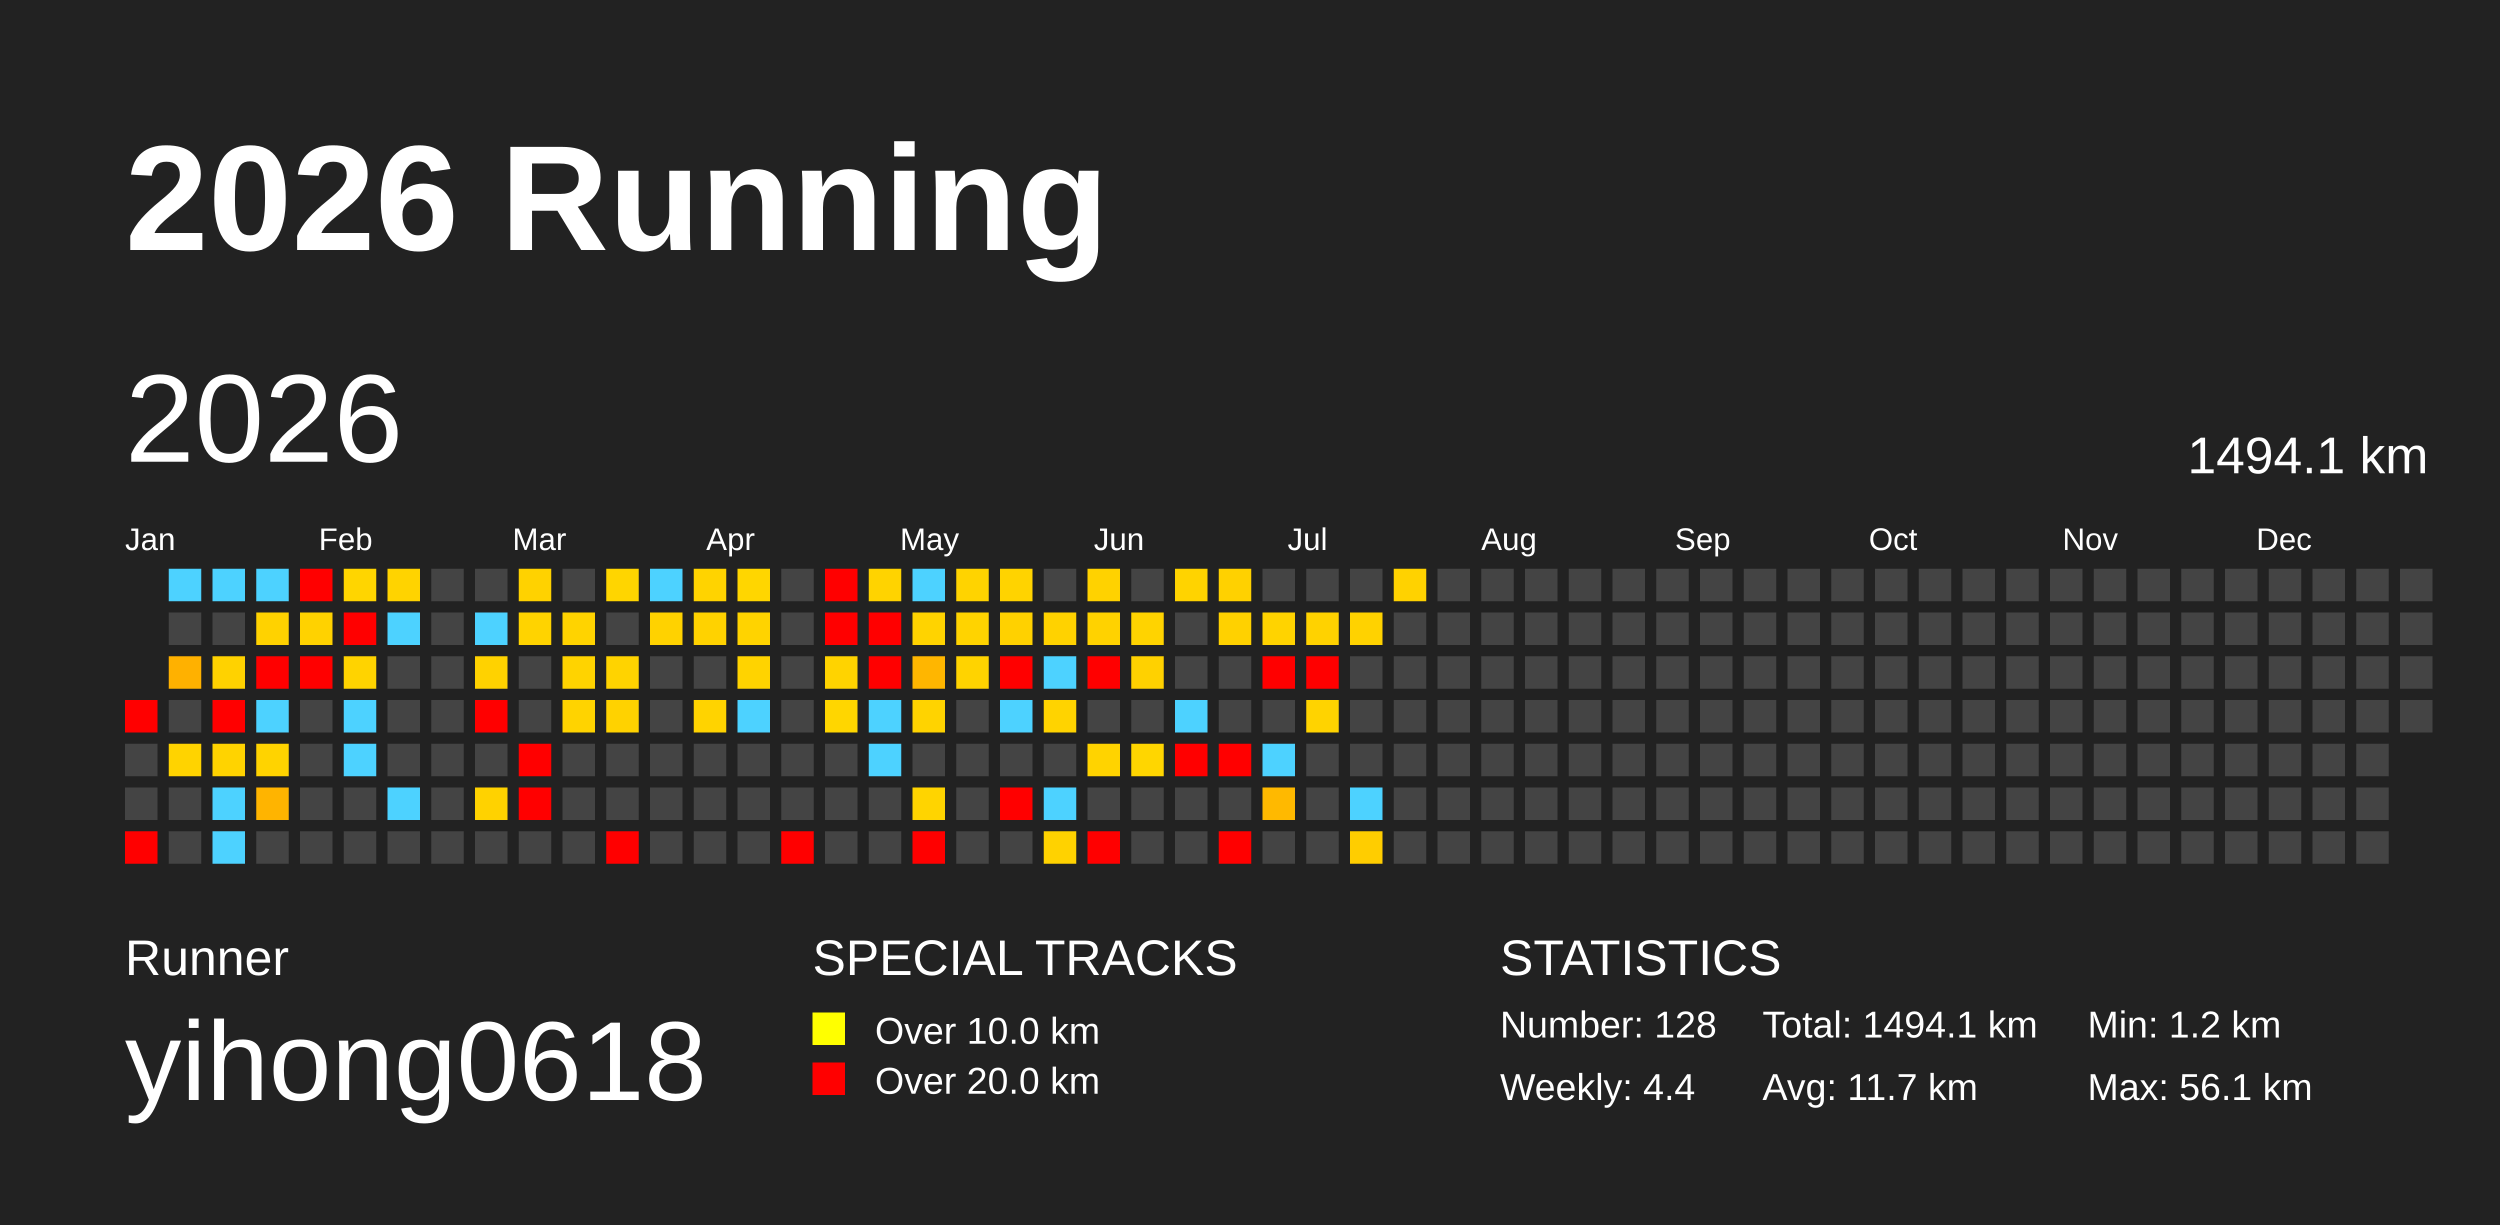
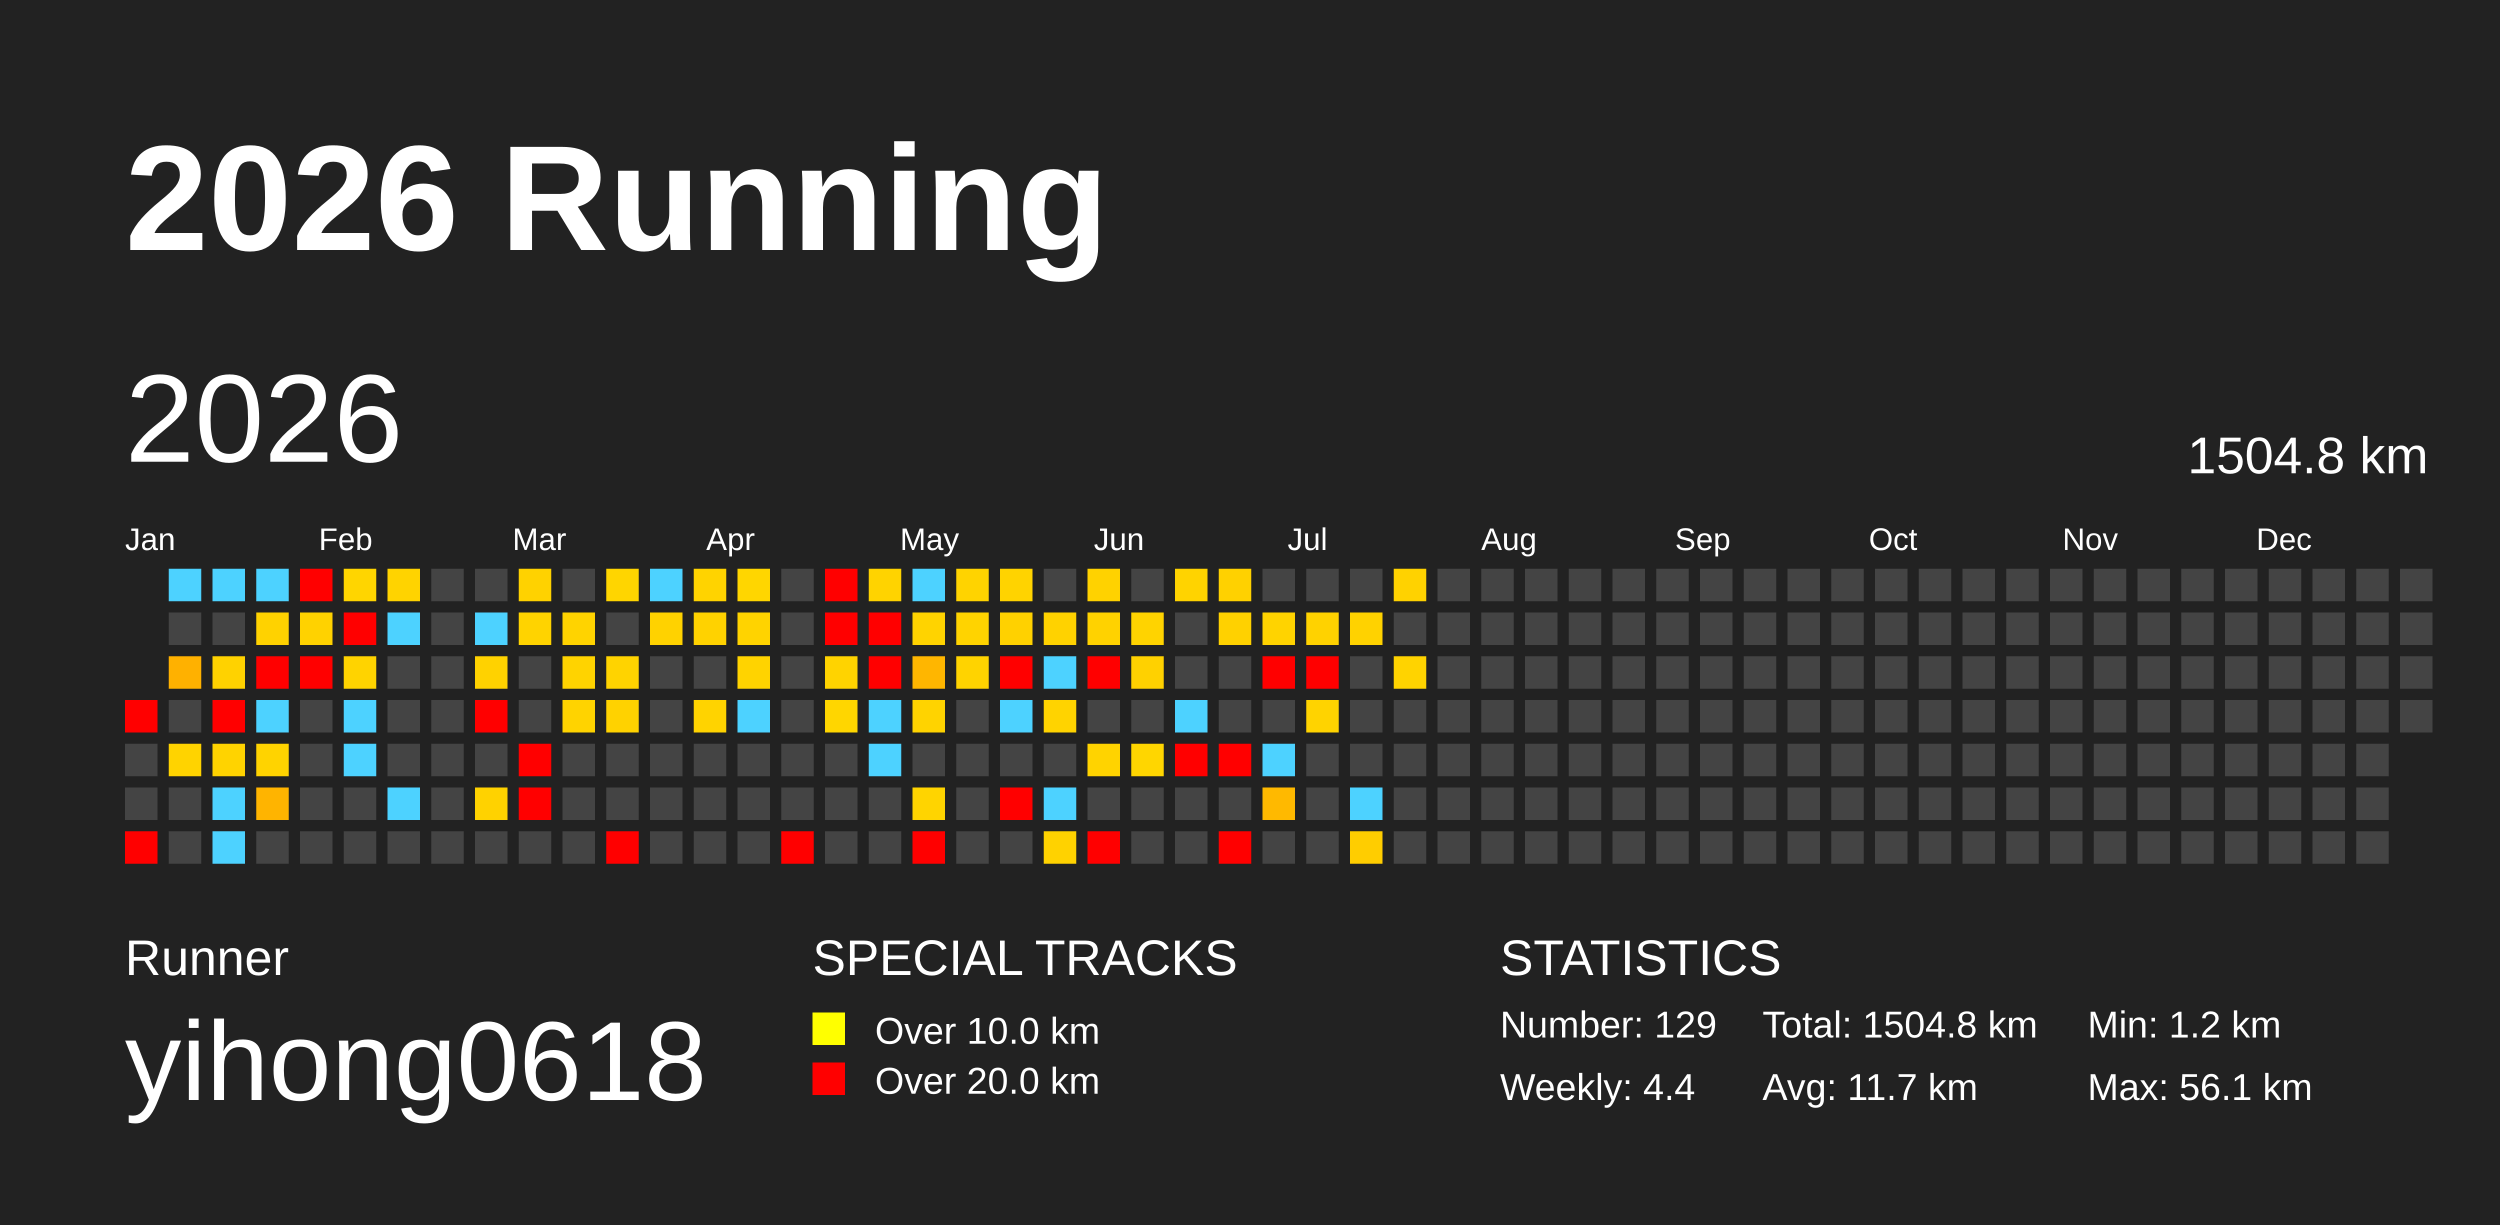
<svg xmlns="http://www.w3.org/2000/svg" baseProfile="full" height="98mm" version="1.1" viewBox="0,0,200,98" width="200mm">
  <defs />
  <rect fill="#222222" height="98" width="200" x="0" y="0" />
  <text fill="#FFFFFF" style="font-size:12px; font-family:Arial; font-weight:bold;" x="10" y="20">2026 Running</text>
  <text fill="#FFFFFF" style="font-size:4px; font-family:Arial" x="10" y="78">Runner</text>
  <text fill="#FFFFFF" style="font-size:9px; font-family:Arial" x="10" y="88">yihong0618</text>
  <text fill="#FFFFFF" style="font-size:4px; font-family:Arial" x="65" y="78">SPECIAL TRACKS</text>
  <rect fill="yellow" height="2.6" width="2.6" x="65" y="81" />
  <text fill="#FFFFFF" style="font-size:3px; font-family:Arial" x="70" y="83.5">Over 10.0 km</text>
  <rect fill="red" height="2.6" width="2.6" x="65" y="85" />
  <text fill="#FFFFFF" style="font-size:3px; font-family:Arial" x="70" y="87.5">Over 20.0 km</text>
  <text fill="#FFFFFF" style="font-size:4px; font-family:Arial" x="120" y="78">STATISTICS</text>
-   <text fill="#FFFFFF" style="font-size:3px; font-family:Arial" x="120" y="83">Number: 128</text>
+   <text fill="#FFFFFF" style="font-size:3px; font-family:Arial" x="120" y="83">Number: 129</text>
  <text fill="#FFFFFF" style="font-size:3px; font-family:Arial" x="120" y="88">Weekly: 4.4</text>
-   <text fill="#FFFFFF" style="font-size:3px; font-family:Arial" x="141" y="83">Total: 1494.1 km</text>
+   <text fill="#FFFFFF" style="font-size:3px; font-family:Arial" x="141" y="83">Total: 1504.8 km</text>
  <text fill="#FFFFFF" style="font-size:3px; font-family:Arial" x="141" y="88">Avg: 11.7 km</text>
  <text fill="#FFFFFF" style="font-size:3px; font-family:Arial" x="167" y="83">Min: 1.2 km</text>
  <text fill="#FFFFFF" style="font-size:3px; font-family:Arial" x="167" y="88">Max: 56.1 km</text>
  <text dominant-baseline="hanging" fill="#FFFFFF" style="font-size:10.0px; font-family:Arial;" x="10" y="30">2026</text>
-   <text dominant-baseline="hanging" fill="#FFFFFF" style="font-size:4.125px; font-family:Arial;" x="175" y="35">1494.1 km</text>
+   <text dominant-baseline="hanging" fill="#FFFFFF" style="font-size:4.125px; font-family:Arial;" x="175" y="35">1504.8 km</text>
  <text fill="#FFFFFF" style="font-size:2.5px; font-family:Arial" x="10.0" y="44">Jan</text>
  <text fill="#FFFFFF" style="font-size:2.5px; font-family:Arial" x="25.5" y="44">Feb</text>
  <text fill="#FFFFFF" style="font-size:2.5px; font-family:Arial" x="41.0" y="44">Mar</text>
  <text fill="#FFFFFF" style="font-size:2.5px; font-family:Arial" x="56.5" y="44">Apr</text>
  <text fill="#FFFFFF" style="font-size:2.5px; font-family:Arial" x="72.0" y="44">May</text>
  <text fill="#FFFFFF" style="font-size:2.5px; font-family:Arial" x="87.5" y="44">Jun</text>
  <text fill="#FFFFFF" style="font-size:2.5px; font-family:Arial" x="103.0" y="44">Jul</text>
  <text fill="#FFFFFF" style="font-size:2.5px; font-family:Arial" x="118.5" y="44">Aug</text>
  <text fill="#FFFFFF" style="font-size:2.5px; font-family:Arial" x="134.0" y="44">Sep</text>
  <text fill="#FFFFFF" style="font-size:2.5px; font-family:Arial" x="149.5" y="44">Oct</text>
  <text fill="#FFFFFF" style="font-size:2.5px; font-family:Arial" x="165.0" y="44">Nov</text>
  <text fill="#FFFFFF" style="font-size:2.5px; font-family:Arial" x="180.5" y="44">Dec</text>
  <rect fill="red" height="2.6" width="2.6" x="10.0" y="56.0" />
  <rect fill="#444444" height="2.6" width="2.6" x="10.0" y="59.5" />
  <rect fill="#444444" height="2.6" width="2.6" x="10.0" y="63.0" />
  <rect fill="red" height="2.6" width="2.6" x="10.0" y="66.5" />
  <rect fill="#4dd2ff" height="2.6" width="2.6" x="13.5" y="45.5" />
  <rect fill="#444444" height="2.6" width="2.6" x="13.5" y="49.0" />
  <rect fill="#ffb100" height="2.6" width="2.6" x="13.5" y="52.5" />
  <rect fill="#444444" height="2.6" width="2.6" x="13.5" y="56.0" />
  <rect fill="#ffd300" height="2.6" width="2.6" x="13.5" y="59.5" />
  <rect fill="#444444" height="2.6" width="2.6" x="13.5" y="63.0" />
  <rect fill="#444444" height="2.6" width="2.6" x="13.5" y="66.5" />
  <rect fill="#4dd2ff" height="2.6" width="2.6" x="17.0" y="45.5" />
  <rect fill="#444444" height="2.6" width="2.6" x="17.0" y="49.0" />
  <rect fill="#ffd200" height="2.6" width="2.6" x="17.0" y="52.5" />
  <rect fill="red" height="2.6" width="2.6" x="17.0" y="56.0" />
  <rect fill="#ffd300" height="2.6" width="2.6" x="17.0" y="59.5" />
  <rect fill="#4dd2ff" height="2.6" width="2.6" x="17.0" y="63.0" />
  <rect fill="#4dd2ff" height="2.6" width="2.6" x="17.0" y="66.5" />
  <rect fill="#4dd2ff" height="2.6" width="2.6" x="20.5" y="45.5" />
  <rect fill="#ffd200" height="2.6" width="2.6" x="20.5" y="49.0" />
  <rect fill="red" height="2.6" width="2.6" x="20.5" y="52.5" />
  <rect fill="#4dd2ff" height="2.6" width="2.6" x="20.5" y="56.0" />
  <rect fill="#ffd300" height="2.6" width="2.6" x="20.5" y="59.5" />
  <rect fill="#ffb400" height="2.6" width="2.6" x="20.5" y="63.0" />
  <rect fill="#444444" height="2.6" width="2.6" x="20.5" y="66.5" />
  <rect fill="red" height="2.6" width="2.6" x="24.0" y="45.5" />
  <rect fill="#ffd200" height="2.6" width="2.6" x="24.0" y="49.0" />
  <rect fill="red" height="2.6" width="2.6" x="24.0" y="52.5" />
  <rect fill="#444444" height="2.6" width="2.6" x="24.0" y="56.0" />
  <rect fill="#444444" height="2.6" width="2.6" x="24.0" y="59.5" />
  <rect fill="#444444" height="2.6" width="2.6" x="24.0" y="63.0" />
  <rect fill="#444444" height="2.6" width="2.6" x="24.0" y="66.5" />
  <rect fill="#ffd500" height="2.6" width="2.6" x="27.5" y="45.5" />
  <rect fill="red" height="2.6" width="2.6" x="27.5" y="49.0" />
  <rect fill="#ffd300" height="2.6" width="2.6" x="27.5" y="52.5" />
  <rect fill="#4dd2ff" height="2.6" width="2.6" x="27.5" y="56.0" />
  <rect fill="#4dd2ff" height="2.6" width="2.6" x="27.5" y="59.5" />
  <rect fill="#444444" height="2.6" width="2.6" x="27.5" y="63.0" />
  <rect fill="#444444" height="2.6" width="2.6" x="27.5" y="66.5" />
  <rect fill="#ffd300" height="2.6" width="2.6" x="31.0" y="45.5" />
  <rect fill="#4dd2ff" height="2.6" width="2.6" x="31.0" y="49.0" />
  <rect fill="#444444" height="2.6" width="2.6" x="31.0" y="52.5" />
  <rect fill="#444444" height="2.6" width="2.6" x="31.0" y="56.0" />
  <rect fill="#444444" height="2.6" width="2.6" x="31.0" y="59.5" />
  <rect fill="#4dd2ff" height="2.6" width="2.6" x="31.0" y="63.0" />
  <rect fill="#444444" height="2.6" width="2.6" x="31.0" y="66.5" />
  <rect fill="#444444" height="2.6" width="2.6" x="34.5" y="45.5" />
  <rect fill="#444444" height="2.6" width="2.6" x="34.5" y="49.0" />
  <rect fill="#444444" height="2.6" width="2.6" x="34.5" y="52.5" />
  <rect fill="#444444" height="2.6" width="2.6" x="34.5" y="56.0" />
  <rect fill="#444444" height="2.6" width="2.6" x="34.5" y="59.5" />
  <rect fill="#444444" height="2.6" width="2.6" x="34.5" y="63.0" />
  <rect fill="#444444" height="2.6" width="2.6" x="34.5" y="66.5" />
  <rect fill="#444444" height="2.6" width="2.6" x="38.0" y="45.5" />
  <rect fill="#4dd2ff" height="2.6" width="2.6" x="38.0" y="49.0" />
  <rect fill="#ffd200" height="2.6" width="2.6" x="38.0" y="52.5" />
  <rect fill="red" height="2.6" width="2.6" x="38.0" y="56.0" />
  <rect fill="#444444" height="2.6" width="2.6" x="38.0" y="59.5" />
  <rect fill="#ffd200" height="2.6" width="2.6" x="38.0" y="63.0" />
  <rect fill="#444444" height="2.6" width="2.6" x="38.0" y="66.5" />
  <rect fill="#ffd200" height="2.6" width="2.6" x="41.5" y="45.5" />
  <rect fill="#ffd300" height="2.6" width="2.6" x="41.5" y="49.0" />
  <rect fill="#444444" height="2.6" width="2.6" x="41.5" y="52.5" />
  <rect fill="#444444" height="2.6" width="2.6" x="41.5" y="56.0" />
  <rect fill="red" height="2.6" width="2.6" x="41.5" y="59.5" />
  <rect fill="red" height="2.6" width="2.6" x="41.5" y="63.0" />
  <rect fill="#444444" height="2.6" width="2.6" x="41.5" y="66.5" />
  <rect fill="#444444" height="2.6" width="2.6" x="45.0" y="45.5" />
  <rect fill="#ffd300" height="2.6" width="2.6" x="45.0" y="49.0" />
  <rect fill="#ffd300" height="2.6" width="2.6" x="45.0" y="52.5" />
  <rect fill="#ffd300" height="2.6" width="2.6" x="45.0" y="56.0" />
  <rect fill="#444444" height="2.6" width="2.6" x="45.0" y="59.5" />
  <rect fill="#444444" height="2.6" width="2.6" x="45.0" y="63.0" />
  <rect fill="#444444" height="2.6" width="2.6" x="45.0" y="66.5" />
  <rect fill="#ffd500" height="2.6" width="2.6" x="48.5" y="45.5" />
  <rect fill="#444444" height="2.6" width="2.6" x="48.5" y="49.0" />
  <rect fill="#ffd300" height="2.6" width="2.6" x="48.5" y="52.5" />
  <rect fill="#ffd200" height="2.6" width="2.6" x="48.5" y="56.0" />
  <rect fill="#444444" height="2.6" width="2.6" x="48.5" y="59.5" />
  <rect fill="#444444" height="2.6" width="2.6" x="48.5" y="63.0" />
  <rect fill="red" height="2.6" width="2.6" x="48.5" y="66.5" />
  <rect fill="#4dd2ff" height="2.6" width="2.6" x="52.0" y="45.5" />
  <rect fill="#ffd200" height="2.6" width="2.6" x="52.0" y="49.0" />
  <rect fill="#444444" height="2.6" width="2.6" x="52.0" y="52.5" />
  <rect fill="#444444" height="2.6" width="2.6" x="52.0" y="56.0" />
  <rect fill="#444444" height="2.6" width="2.6" x="52.0" y="59.5" />
  <rect fill="#444444" height="2.6" width="2.6" x="52.0" y="63.0" />
  <rect fill="#444444" height="2.6" width="2.6" x="52.0" y="66.5" />
  <rect fill="#ffd300" height="2.6" width="2.6" x="55.5" y="45.5" />
  <rect fill="#ffd200" height="2.6" width="2.6" x="55.5" y="49.0" />
  <rect fill="#444444" height="2.6" width="2.6" x="55.5" y="52.5" />
  <rect fill="#ffd300" height="2.6" width="2.6" x="55.5" y="56.0" />
  <rect fill="#444444" height="2.6" width="2.6" x="55.5" y="59.5" />
  <rect fill="#444444" height="2.6" width="2.6" x="55.5" y="63.0" />
  <rect fill="#444444" height="2.6" width="2.6" x="55.5" y="66.5" />
  <rect fill="#ffd600" height="2.6" width="2.6" x="59.0" y="45.5" />
  <rect fill="#ffd300" height="2.6" width="2.6" x="59.0" y="49.0" />
  <rect fill="#ffd300" height="2.6" width="2.6" x="59.0" y="52.5" />
  <rect fill="#4dd2ff" height="2.6" width="2.6" x="59.0" y="56.0" />
  <rect fill="#444444" height="2.6" width="2.6" x="59.0" y="59.5" />
  <rect fill="#444444" height="2.6" width="2.6" x="59.0" y="63.0" />
  <rect fill="#444444" height="2.6" width="2.6" x="59.0" y="66.5" />
  <rect fill="#444444" height="2.6" width="2.6" x="62.5" y="45.5" />
  <rect fill="#444444" height="2.6" width="2.6" x="62.5" y="49.0" />
  <rect fill="#444444" height="2.6" width="2.6" x="62.5" y="52.5" />
  <rect fill="#444444" height="2.6" width="2.6" x="62.5" y="56.0" />
  <rect fill="#444444" height="2.6" width="2.6" x="62.5" y="59.5" />
  <rect fill="#444444" height="2.6" width="2.6" x="62.5" y="63.0" />
  <rect fill="red" height="2.6" width="2.6" x="62.5" y="66.5" />
  <rect fill="red" height="2.6" width="2.6" x="66.0" y="45.5" />
  <rect fill="red" height="2.6" width="2.6" x="66.0" y="49.0" />
  <rect fill="#ffd300" height="2.6" width="2.6" x="66.0" y="52.5" />
  <rect fill="#ffd600" height="2.6" width="2.6" x="66.0" y="56.0" />
  <rect fill="#444444" height="2.6" width="2.6" x="66.0" y="59.5" />
  <rect fill="#444444" height="2.6" width="2.6" x="66.0" y="63.0" />
  <rect fill="#444444" height="2.6" width="2.6" x="66.0" y="66.5" />
  <rect fill="#ffd300" height="2.6" width="2.6" x="69.5" y="45.5" />
  <rect fill="red" height="2.6" width="2.6" x="69.5" y="49.0" />
  <rect fill="red" height="2.6" width="2.6" x="69.5" y="52.5" />
  <rect fill="#4dd2ff" height="2.6" width="2.6" x="69.5" y="56.0" />
  <rect fill="#4dd2ff" height="2.6" width="2.6" x="69.5" y="59.5" />
  <rect fill="#444444" height="2.6" width="2.6" x="69.5" y="63.0" />
  <rect fill="#444444" height="2.6" width="2.6" x="69.5" y="66.5" />
  <rect fill="#4dd2ff" height="2.6" width="2.6" x="73.0" y="45.5" />
  <rect fill="#ffd300" height="2.6" width="2.6" x="73.0" y="49.0" />
  <rect fill="#ffb600" height="2.6" width="2.6" x="73.0" y="52.5" />
  <rect fill="#ffd300" height="2.6" width="2.6" x="73.0" y="56.0" />
  <rect fill="#444444" height="2.6" width="2.6" x="73.0" y="59.5" />
  <rect fill="#ffd400" height="2.6" width="2.6" x="73.0" y="63.0" />
  <rect fill="red" height="2.6" width="2.6" x="73.0" y="66.5" />
  <rect fill="#ffd300" height="2.6" width="2.6" x="76.5" y="45.5" />
  <rect fill="#ffd300" height="2.6" width="2.6" x="76.5" y="49.0" />
  <rect fill="#ffd300" height="2.6" width="2.6" x="76.5" y="52.5" />
  <rect fill="#444444" height="2.6" width="2.6" x="76.5" y="56.0" />
  <rect fill="#444444" height="2.6" width="2.6" x="76.5" y="59.5" />
  <rect fill="#444444" height="2.6" width="2.6" x="76.5" y="63.0" />
  <rect fill="#444444" height="2.6" width="2.6" x="76.5" y="66.5" />
  <rect fill="#ffd300" height="2.6" width="2.6" x="80.0" y="45.5" />
  <rect fill="#ffd100" height="2.6" width="2.6" x="80.0" y="49.0" />
  <rect fill="red" height="2.6" width="2.6" x="80.0" y="52.5" />
  <rect fill="#4dd2ff" height="2.6" width="2.6" x="80.0" y="56.0" />
  <rect fill="#444444" height="2.6" width="2.6" x="80.0" y="59.5" />
  <rect fill="red" height="2.6" width="2.6" x="80.0" y="63.0" />
  <rect fill="#444444" height="2.6" width="2.6" x="80.0" y="66.5" />
  <rect fill="#444444" height="2.6" width="2.6" x="83.5" y="45.5" />
  <rect fill="#ffd200" height="2.6" width="2.6" x="83.5" y="49.0" />
  <rect fill="#4dd2ff" height="2.6" width="2.6" x="83.5" y="52.5" />
  <rect fill="#ffd300" height="2.6" width="2.6" x="83.5" y="56.0" />
  <rect fill="#444444" height="2.6" width="2.6" x="83.5" y="59.5" />
  <rect fill="#4dd2ff" height="2.6" width="2.6" x="83.5" y="63.0" />
  <rect fill="#ffd200" height="2.6" width="2.6" x="83.5" y="66.5" />
  <rect fill="#ffd200" height="2.6" width="2.6" x="87.0" y="45.5" />
  <rect fill="#ffd200" height="2.6" width="2.6" x="87.0" y="49.0" />
  <rect fill="red" height="2.6" width="2.6" x="87.0" y="52.5" />
  <rect fill="#444444" height="2.6" width="2.6" x="87.0" y="56.0" />
  <rect fill="#ffd300" height="2.6" width="2.6" x="87.0" y="59.5" />
  <rect fill="#444444" height="2.6" width="2.6" x="87.0" y="63.0" />
  <rect fill="red" height="2.6" width="2.6" x="87.0" y="66.5" />
  <rect fill="#444444" height="2.6" width="2.6" x="90.5" y="45.5" />
  <rect fill="#ffd300" height="2.6" width="2.6" x="90.5" y="49.0" />
  <rect fill="#ffd100" height="2.6" width="2.6" x="90.5" y="52.5" />
  <rect fill="#444444" height="2.6" width="2.6" x="90.5" y="56.0" />
  <rect fill="#ffd600" height="2.6" width="2.6" x="90.5" y="59.5" />
  <rect fill="#444444" height="2.6" width="2.6" x="90.5" y="63.0" />
  <rect fill="#444444" height="2.6" width="2.6" x="90.5" y="66.5" />
  <rect fill="#ffd300" height="2.6" width="2.6" x="94.0" y="45.5" />
  <rect fill="#444444" height="2.6" width="2.6" x="94.0" y="49.0" />
  <rect fill="#444444" height="2.6" width="2.6" x="94.0" y="52.5" />
  <rect fill="#4dd2ff" height="2.6" width="2.6" x="94.0" y="56.0" />
  <rect fill="red" height="2.6" width="2.6" x="94.0" y="59.5" />
  <rect fill="#444444" height="2.6" width="2.6" x="94.0" y="63.0" />
  <rect fill="#444444" height="2.6" width="2.6" x="94.0" y="66.5" />
  <rect fill="#ffd100" height="2.6" width="2.6" x="97.5" y="45.5" />
  <rect fill="#ffd100" height="2.6" width="2.6" x="97.5" y="49.0" />
  <rect fill="#444444" height="2.6" width="2.6" x="97.5" y="52.5" />
  <rect fill="#444444" height="2.6" width="2.6" x="97.5" y="56.0" />
  <rect fill="red" height="2.6" width="2.6" x="97.5" y="59.5" />
  <rect fill="#444444" height="2.6" width="2.6" x="97.5" y="63.0" />
  <rect fill="red" height="2.6" width="2.6" x="97.5" y="66.5" />
  <rect fill="#444444" height="2.6" width="2.6" x="101.0" y="45.5" />
  <rect fill="#ffd300" height="2.6" width="2.6" x="101.0" y="49.0" />
  <rect fill="red" height="2.6" width="2.6" x="101.0" y="52.5" />
  <rect fill="#444444" height="2.6" width="2.6" x="101.0" y="56.0" />
  <rect fill="#4dd2ff" height="2.6" width="2.6" x="101.0" y="59.5" />
  <rect fill="#ffb900" height="2.6" width="2.6" x="101.0" y="63.0" />
  <rect fill="#444444" height="2.6" width="2.6" x="101.0" y="66.5" />
  <rect fill="#444444" height="2.6" width="2.6" x="104.5" y="45.5" />
  <rect fill="#ffd200" height="2.6" width="2.6" x="104.5" y="49.0" />
  <rect fill="red" height="2.6" width="2.6" x="104.5" y="52.5" />
  <rect fill="#ffd300" height="2.6" width="2.6" x="104.5" y="56.0" />
  <rect fill="#444444" height="2.6" width="2.6" x="104.5" y="59.5" />
  <rect fill="#444444" height="2.6" width="2.6" x="104.5" y="63.0" />
  <rect fill="#444444" height="2.6" width="2.6" x="104.5" y="66.5" />
  <rect fill="#444444" height="2.6" width="2.6" x="108.0" y="45.5" />
  <rect fill="#ffd200" height="2.6" width="2.6" x="108.0" y="49.0" />
  <rect fill="#444444" height="2.6" width="2.6" x="108.0" y="52.5" />
  <rect fill="#444444" height="2.6" width="2.6" x="108.0" y="56.0" />
  <rect fill="#444444" height="2.6" width="2.6" x="108.0" y="59.5" />
  <rect fill="#4dd2ff" height="2.6" width="2.6" x="108.0" y="63.0" />
  <rect fill="#ffcd00" height="2.6" width="2.6" x="108.0" y="66.5" />
  <rect fill="#ffd200" height="2.6" width="2.6" x="111.5" y="45.5" />
  <rect fill="#444444" height="2.6" width="2.6" x="111.5" y="49.0" />
-   <rect fill="#444444" height="2.6" width="2.6" x="111.5" y="52.5" />
+   <rect fill="#ffd300" height="2.6" width="2.6" x="111.5" y="52.5" />
  <rect fill="#444444" height="2.6" width="2.6" x="111.5" y="56.0" />
  <rect fill="#444444" height="2.6" width="2.6" x="111.5" y="59.5" />
  <rect fill="#444444" height="2.6" width="2.6" x="111.5" y="63.0" />
  <rect fill="#444444" height="2.6" width="2.6" x="111.5" y="66.5" />
  <rect fill="#444444" height="2.6" width="2.6" x="115.0" y="45.5" />
  <rect fill="#444444" height="2.6" width="2.6" x="115.0" y="49.0" />
  <rect fill="#444444" height="2.6" width="2.6" x="115.0" y="52.5" />
  <rect fill="#444444" height="2.6" width="2.6" x="115.0" y="56.0" />
  <rect fill="#444444" height="2.6" width="2.6" x="115.0" y="59.5" />
  <rect fill="#444444" height="2.6" width="2.6" x="115.0" y="63.0" />
  <rect fill="#444444" height="2.6" width="2.6" x="115.0" y="66.5" />
  <rect fill="#444444" height="2.6" width="2.6" x="118.5" y="45.5" />
  <rect fill="#444444" height="2.6" width="2.6" x="118.5" y="49.0" />
  <rect fill="#444444" height="2.6" width="2.6" x="118.5" y="52.5" />
  <rect fill="#444444" height="2.6" width="2.6" x="118.5" y="56.0" />
  <rect fill="#444444" height="2.6" width="2.6" x="118.5" y="59.5" />
  <rect fill="#444444" height="2.6" width="2.6" x="118.5" y="63.0" />
  <rect fill="#444444" height="2.6" width="2.6" x="118.5" y="66.5" />
  <rect fill="#444444" height="2.6" width="2.6" x="122.0" y="45.5" />
  <rect fill="#444444" height="2.6" width="2.6" x="122.0" y="49.0" />
  <rect fill="#444444" height="2.6" width="2.6" x="122.0" y="52.5" />
  <rect fill="#444444" height="2.6" width="2.6" x="122.0" y="56.0" />
  <rect fill="#444444" height="2.6" width="2.6" x="122.0" y="59.5" />
  <rect fill="#444444" height="2.6" width="2.6" x="122.0" y="63.0" />
  <rect fill="#444444" height="2.6" width="2.6" x="122.0" y="66.5" />
  <rect fill="#444444" height="2.6" width="2.6" x="125.5" y="45.5" />
  <rect fill="#444444" height="2.6" width="2.6" x="125.5" y="49.0" />
  <rect fill="#444444" height="2.6" width="2.6" x="125.5" y="52.5" />
  <rect fill="#444444" height="2.6" width="2.6" x="125.5" y="56.0" />
  <rect fill="#444444" height="2.6" width="2.6" x="125.5" y="59.5" />
  <rect fill="#444444" height="2.6" width="2.6" x="125.5" y="63.0" />
  <rect fill="#444444" height="2.6" width="2.6" x="125.5" y="66.5" />
  <rect fill="#444444" height="2.6" width="2.6" x="129.0" y="45.5" />
  <rect fill="#444444" height="2.6" width="2.6" x="129.0" y="49.0" />
  <rect fill="#444444" height="2.6" width="2.6" x="129.0" y="52.5" />
  <rect fill="#444444" height="2.6" width="2.6" x="129.0" y="56.0" />
  <rect fill="#444444" height="2.6" width="2.6" x="129.0" y="59.5" />
  <rect fill="#444444" height="2.6" width="2.6" x="129.0" y="63.0" />
  <rect fill="#444444" height="2.6" width="2.6" x="129.0" y="66.5" />
  <rect fill="#444444" height="2.6" width="2.6" x="132.5" y="45.5" />
  <rect fill="#444444" height="2.6" width="2.6" x="132.5" y="49.0" />
  <rect fill="#444444" height="2.6" width="2.6" x="132.5" y="52.5" />
  <rect fill="#444444" height="2.6" width="2.6" x="132.5" y="56.0" />
  <rect fill="#444444" height="2.6" width="2.6" x="132.5" y="59.5" />
  <rect fill="#444444" height="2.6" width="2.6" x="132.5" y="63.0" />
  <rect fill="#444444" height="2.6" width="2.6" x="132.5" y="66.5" />
  <rect fill="#444444" height="2.6" width="2.6" x="136.0" y="45.5" />
  <rect fill="#444444" height="2.6" width="2.6" x="136.0" y="49.0" />
  <rect fill="#444444" height="2.6" width="2.6" x="136.0" y="52.5" />
  <rect fill="#444444" height="2.6" width="2.6" x="136.0" y="56.0" />
  <rect fill="#444444" height="2.6" width="2.6" x="136.0" y="59.5" />
  <rect fill="#444444" height="2.6" width="2.6" x="136.0" y="63.0" />
  <rect fill="#444444" height="2.6" width="2.6" x="136.0" y="66.5" />
  <rect fill="#444444" height="2.6" width="2.6" x="139.5" y="45.5" />
  <rect fill="#444444" height="2.6" width="2.6" x="139.5" y="49.0" />
  <rect fill="#444444" height="2.6" width="2.6" x="139.5" y="52.5" />
  <rect fill="#444444" height="2.6" width="2.6" x="139.5" y="56.0" />
  <rect fill="#444444" height="2.6" width="2.6" x="139.5" y="59.5" />
  <rect fill="#444444" height="2.6" width="2.6" x="139.5" y="63.0" />
  <rect fill="#444444" height="2.6" width="2.6" x="139.5" y="66.5" />
  <rect fill="#444444" height="2.6" width="2.6" x="143.0" y="45.5" />
  <rect fill="#444444" height="2.6" width="2.6" x="143.0" y="49.0" />
  <rect fill="#444444" height="2.6" width="2.6" x="143.0" y="52.5" />
  <rect fill="#444444" height="2.6" width="2.6" x="143.0" y="56.0" />
  <rect fill="#444444" height="2.6" width="2.6" x="143.0" y="59.5" />
  <rect fill="#444444" height="2.6" width="2.6" x="143.0" y="63.0" />
  <rect fill="#444444" height="2.6" width="2.6" x="143.0" y="66.5" />
  <rect fill="#444444" height="2.6" width="2.6" x="146.5" y="45.5" />
  <rect fill="#444444" height="2.6" width="2.6" x="146.5" y="49.0" />
  <rect fill="#444444" height="2.6" width="2.6" x="146.5" y="52.5" />
  <rect fill="#444444" height="2.6" width="2.6" x="146.5" y="56.0" />
  <rect fill="#444444" height="2.6" width="2.6" x="146.5" y="59.5" />
  <rect fill="#444444" height="2.6" width="2.6" x="146.5" y="63.0" />
  <rect fill="#444444" height="2.6" width="2.6" x="146.5" y="66.5" />
  <rect fill="#444444" height="2.6" width="2.6" x="150.0" y="45.5" />
  <rect fill="#444444" height="2.6" width="2.6" x="150.0" y="49.0" />
  <rect fill="#444444" height="2.6" width="2.6" x="150.0" y="52.5" />
  <rect fill="#444444" height="2.6" width="2.6" x="150.0" y="56.0" />
  <rect fill="#444444" height="2.6" width="2.6" x="150.0" y="59.5" />
  <rect fill="#444444" height="2.6" width="2.6" x="150.0" y="63.0" />
  <rect fill="#444444" height="2.6" width="2.6" x="150.0" y="66.5" />
  <rect fill="#444444" height="2.6" width="2.6" x="153.5" y="45.5" />
  <rect fill="#444444" height="2.6" width="2.6" x="153.5" y="49.0" />
  <rect fill="#444444" height="2.6" width="2.6" x="153.5" y="52.5" />
  <rect fill="#444444" height="2.6" width="2.6" x="153.5" y="56.0" />
  <rect fill="#444444" height="2.6" width="2.6" x="153.5" y="59.5" />
  <rect fill="#444444" height="2.6" width="2.6" x="153.5" y="63.0" />
  <rect fill="#444444" height="2.6" width="2.6" x="153.5" y="66.5" />
  <rect fill="#444444" height="2.6" width="2.6" x="157.0" y="45.5" />
  <rect fill="#444444" height="2.6" width="2.6" x="157.0" y="49.0" />
  <rect fill="#444444" height="2.6" width="2.6" x="157.0" y="52.5" />
  <rect fill="#444444" height="2.6" width="2.6" x="157.0" y="56.0" />
  <rect fill="#444444" height="2.6" width="2.6" x="157.0" y="59.5" />
  <rect fill="#444444" height="2.6" width="2.6" x="157.0" y="63.0" />
  <rect fill="#444444" height="2.6" width="2.6" x="157.0" y="66.5" />
  <rect fill="#444444" height="2.6" width="2.6" x="160.5" y="45.5" />
  <rect fill="#444444" height="2.6" width="2.6" x="160.5" y="49.0" />
  <rect fill="#444444" height="2.6" width="2.6" x="160.5" y="52.5" />
  <rect fill="#444444" height="2.6" width="2.6" x="160.5" y="56.0" />
  <rect fill="#444444" height="2.6" width="2.6" x="160.5" y="59.5" />
  <rect fill="#444444" height="2.6" width="2.6" x="160.5" y="63.0" />
  <rect fill="#444444" height="2.6" width="2.6" x="160.5" y="66.5" />
  <rect fill="#444444" height="2.6" width="2.6" x="164.0" y="45.5" />
  <rect fill="#444444" height="2.6" width="2.6" x="164.0" y="49.0" />
  <rect fill="#444444" height="2.6" width="2.6" x="164.0" y="52.5" />
  <rect fill="#444444" height="2.6" width="2.6" x="164.0" y="56.0" />
  <rect fill="#444444" height="2.6" width="2.6" x="164.0" y="59.5" />
  <rect fill="#444444" height="2.6" width="2.6" x="164.0" y="63.0" />
  <rect fill="#444444" height="2.6" width="2.6" x="164.0" y="66.5" />
  <rect fill="#444444" height="2.6" width="2.6" x="167.5" y="45.5" />
  <rect fill="#444444" height="2.6" width="2.6" x="167.5" y="49.0" />
  <rect fill="#444444" height="2.6" width="2.6" x="167.5" y="52.5" />
  <rect fill="#444444" height="2.6" width="2.6" x="167.5" y="56.0" />
  <rect fill="#444444" height="2.6" width="2.6" x="167.5" y="59.5" />
  <rect fill="#444444" height="2.6" width="2.6" x="167.5" y="63.0" />
  <rect fill="#444444" height="2.6" width="2.6" x="167.5" y="66.5" />
  <rect fill="#444444" height="2.6" width="2.6" x="171.0" y="45.5" />
  <rect fill="#444444" height="2.6" width="2.6" x="171.0" y="49.0" />
  <rect fill="#444444" height="2.6" width="2.6" x="171.0" y="52.5" />
  <rect fill="#444444" height="2.6" width="2.6" x="171.0" y="56.0" />
  <rect fill="#444444" height="2.6" width="2.6" x="171.0" y="59.5" />
  <rect fill="#444444" height="2.6" width="2.6" x="171.0" y="63.0" />
  <rect fill="#444444" height="2.6" width="2.6" x="171.0" y="66.5" />
  <rect fill="#444444" height="2.6" width="2.6" x="174.5" y="45.5" />
  <rect fill="#444444" height="2.6" width="2.6" x="174.5" y="49.0" />
  <rect fill="#444444" height="2.6" width="2.6" x="174.5" y="52.5" />
  <rect fill="#444444" height="2.6" width="2.6" x="174.5" y="56.0" />
  <rect fill="#444444" height="2.6" width="2.6" x="174.5" y="59.5" />
  <rect fill="#444444" height="2.6" width="2.6" x="174.5" y="63.0" />
  <rect fill="#444444" height="2.6" width="2.6" x="174.5" y="66.5" />
  <rect fill="#444444" height="2.6" width="2.6" x="178.0" y="45.5" />
  <rect fill="#444444" height="2.6" width="2.6" x="178.0" y="49.0" />
  <rect fill="#444444" height="2.6" width="2.6" x="178.0" y="52.5" />
  <rect fill="#444444" height="2.6" width="2.6" x="178.0" y="56.0" />
  <rect fill="#444444" height="2.6" width="2.6" x="178.0" y="59.5" />
  <rect fill="#444444" height="2.6" width="2.6" x="178.0" y="63.0" />
  <rect fill="#444444" height="2.6" width="2.6" x="178.0" y="66.5" />
  <rect fill="#444444" height="2.6" width="2.6" x="181.5" y="45.5" />
  <rect fill="#444444" height="2.6" width="2.6" x="181.5" y="49.0" />
  <rect fill="#444444" height="2.6" width="2.6" x="181.5" y="52.5" />
  <rect fill="#444444" height="2.6" width="2.6" x="181.5" y="56.0" />
  <rect fill="#444444" height="2.6" width="2.6" x="181.5" y="59.5" />
  <rect fill="#444444" height="2.6" width="2.6" x="181.5" y="63.0" />
  <rect fill="#444444" height="2.6" width="2.6" x="181.5" y="66.5" />
  <rect fill="#444444" height="2.6" width="2.6" x="185.0" y="45.5" />
  <rect fill="#444444" height="2.6" width="2.6" x="185.0" y="49.0" />
  <rect fill="#444444" height="2.6" width="2.6" x="185.0" y="52.5" />
  <rect fill="#444444" height="2.6" width="2.6" x="185.0" y="56.0" />
  <rect fill="#444444" height="2.6" width="2.6" x="185.0" y="59.5" />
  <rect fill="#444444" height="2.6" width="2.6" x="185.0" y="63.0" />
  <rect fill="#444444" height="2.6" width="2.6" x="185.0" y="66.5" />
  <rect fill="#444444" height="2.6" width="2.6" x="188.5" y="45.5" />
  <rect fill="#444444" height="2.6" width="2.6" x="188.5" y="49.0" />
  <rect fill="#444444" height="2.6" width="2.6" x="188.5" y="52.5" />
  <rect fill="#444444" height="2.6" width="2.6" x="188.5" y="56.0" />
  <rect fill="#444444" height="2.6" width="2.6" x="188.5" y="59.5" />
  <rect fill="#444444" height="2.6" width="2.6" x="188.5" y="63.0" />
  <rect fill="#444444" height="2.6" width="2.6" x="188.5" y="66.5" />
  <rect fill="#444444" height="2.6" width="2.6" x="192.0" y="45.5" />
  <rect fill="#444444" height="2.6" width="2.6" x="192.0" y="49.0" />
  <rect fill="#444444" height="2.6" width="2.6" x="192.0" y="52.5" />
  <rect fill="#444444" height="2.6" width="2.6" x="192.0" y="56.0" />
</svg>
